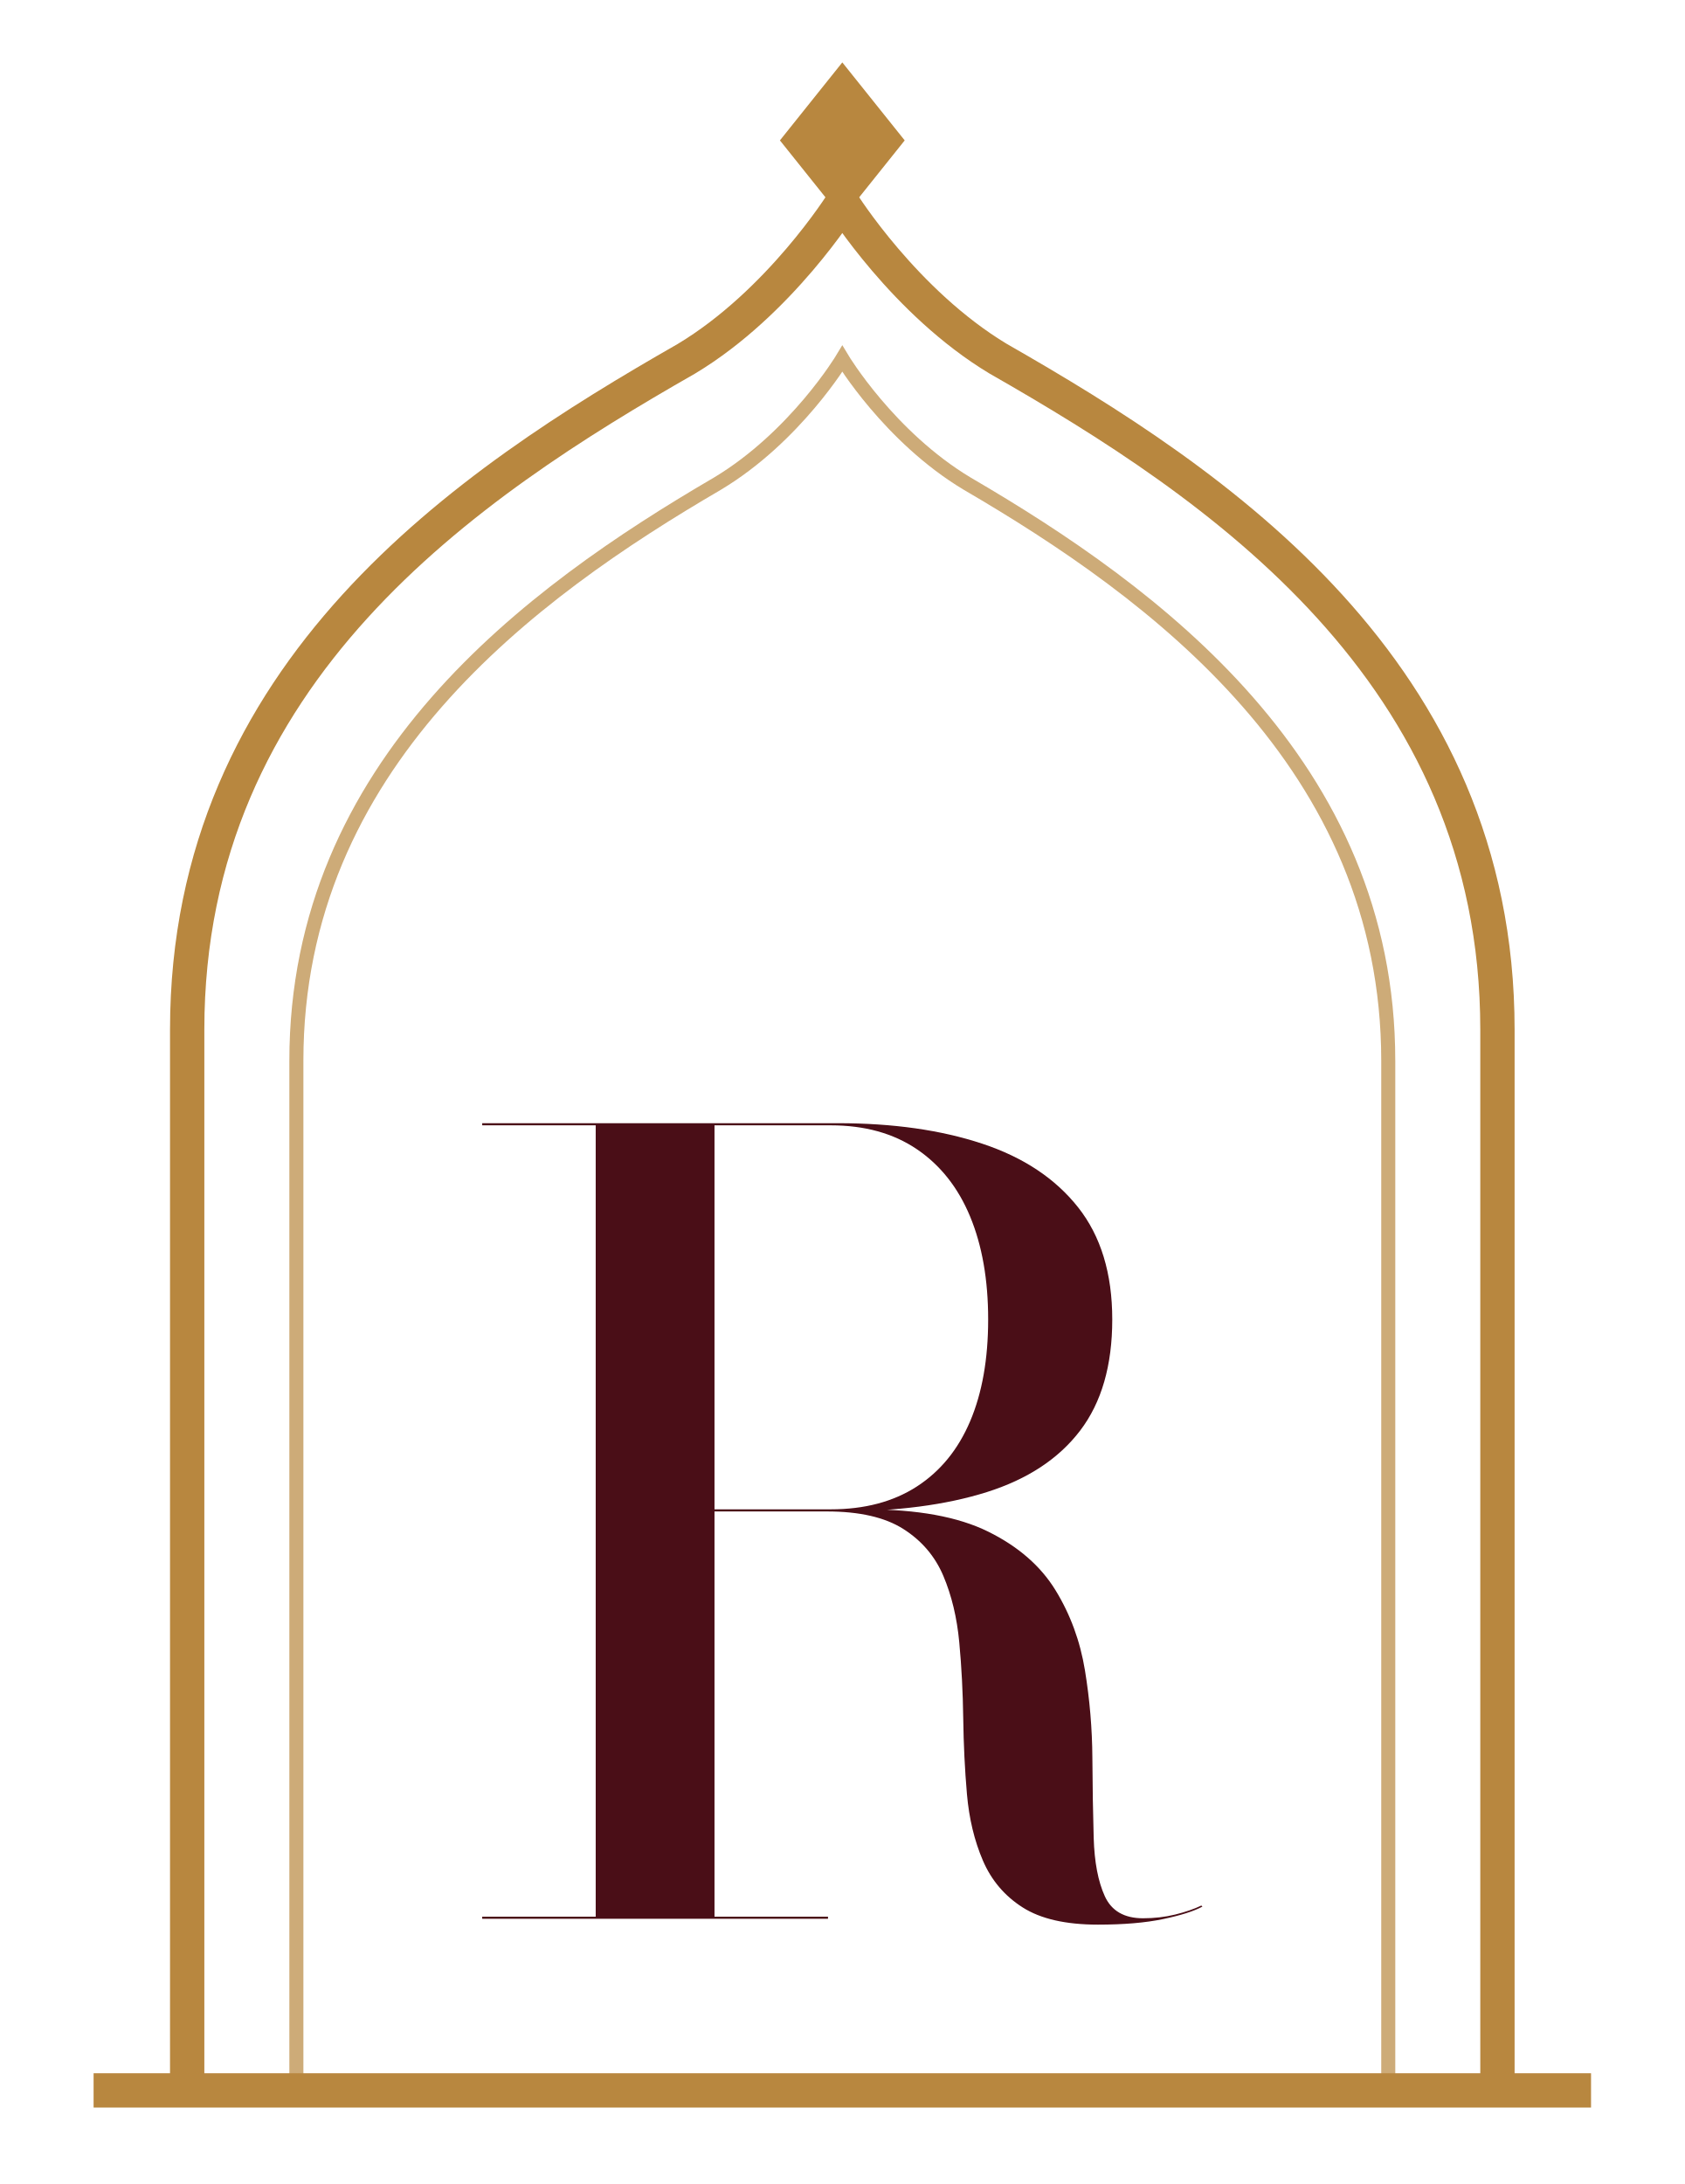
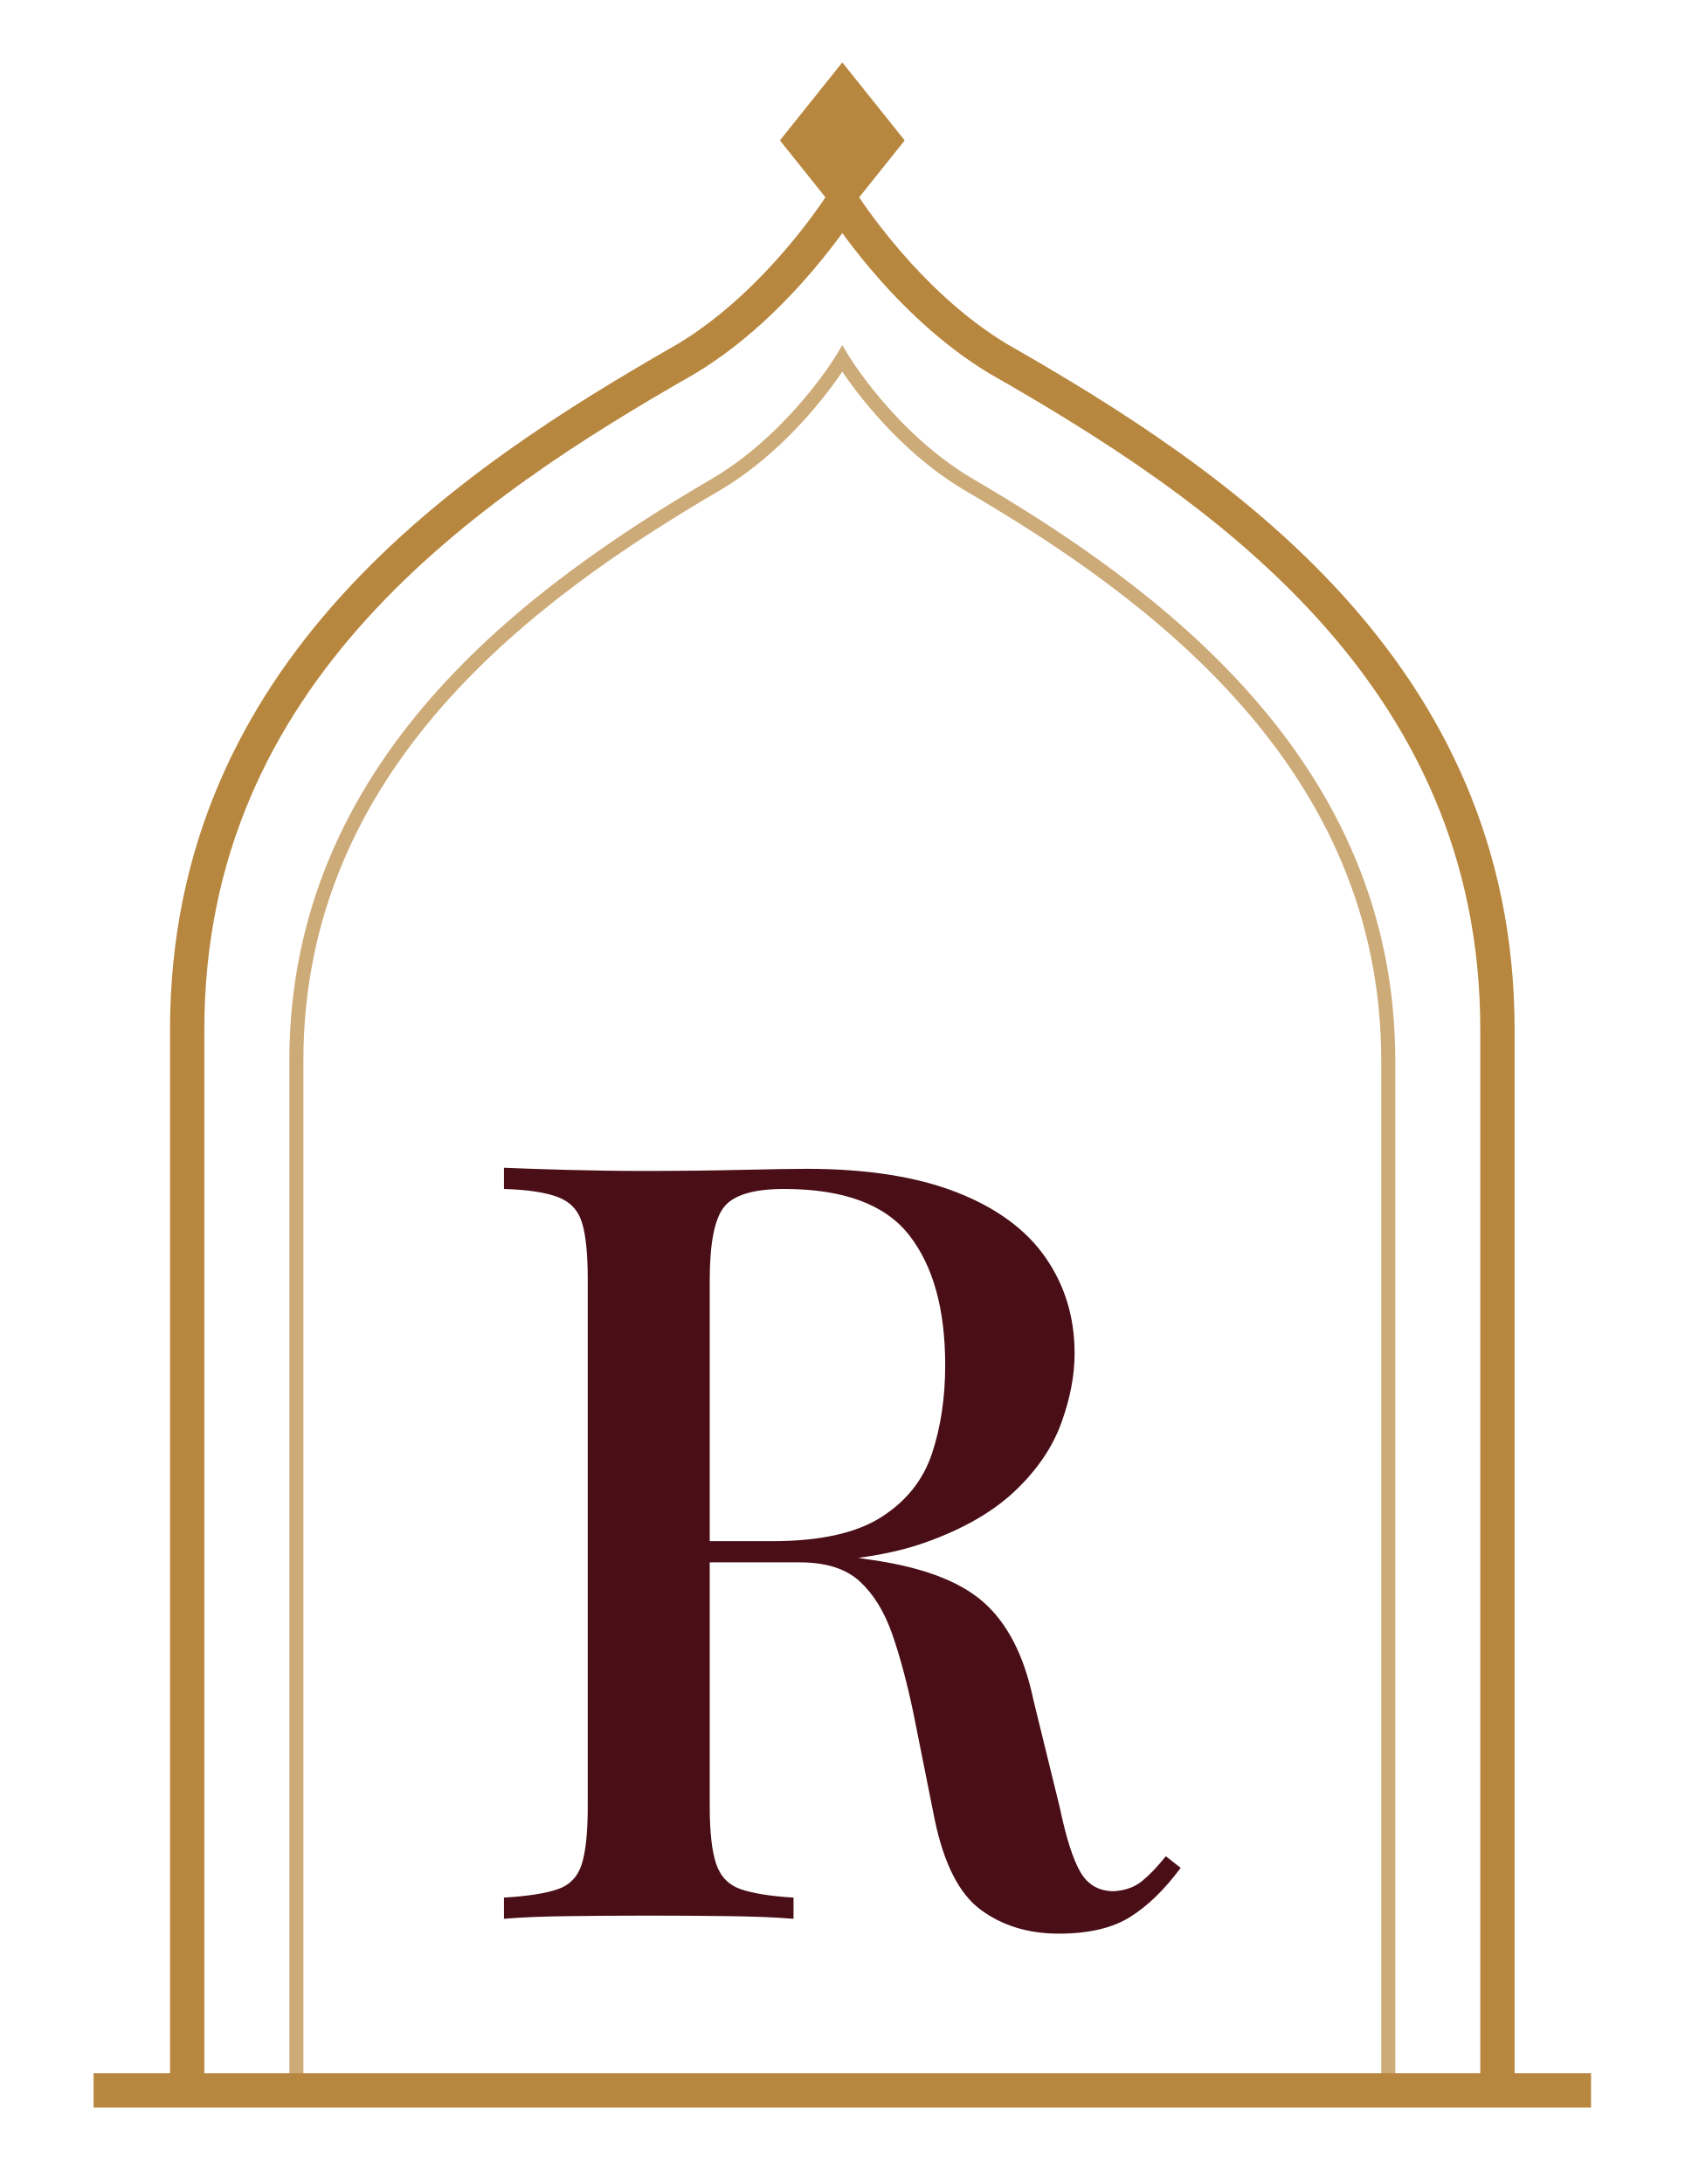
<svg xmlns="http://www.w3.org/2000/svg" viewBox="-4 -6 108 140" fill="none">
  <path d="M8 128V60C8 37 26 25 40 17C46 13.4 50 7 50 7C50 7 54 13.4 60 17C74 25 92 37 92 60V128" stroke="#B8873F" stroke-width="2.2" />
  <path d="M15 128V62C15 43 30 32 42 25C47 22 50 17 50 17C50 17 53 22 58 25C70 32 85 43 85 62V128" stroke="#B8873F" stroke-width="0.9" opacity=".7" />
  <path d="M2 128H98" stroke="#B8873F" stroke-width="2.2" />
  <path d="M50 -2L54 3L50 8L46 3Z" fill="#B8873F" />
-   <path d="M39.154 90.888V90.752H49.252Q52.516 90.752 54.777 89.29Q57.038 87.828 58.194 85.108Q59.35 82.388 59.35 78.58Q59.35 74.772 58.194 71.984Q57.038 69.196 54.777 67.666Q52.516 66.136 49.252 66.136H26.914V66.0H49.728Q54.998 66.0 58.959 67.309Q62.92 68.618 65.113 71.389Q67.306 74.16 67.306 78.58Q67.306 83.0 65.249 85.703Q63.192 88.406 59.265 89.647Q55.338 90.888 49.728 90.888ZM26.914 117.0V116.864H49.082V117.0ZM34.19 116.932V66.068H41.806V116.932ZM66.388 117.374Q63.294 117.374 61.56 116.269Q59.826 115.164 59.01 113.26Q58.194 111.356 57.99 109.01Q57.786 106.664 57.752 104.148Q57.718 101.632 57.497 99.269Q57.276 96.906 56.477 95.019Q55.678 93.132 53.91 92.01Q52.142 90.888 49.014 90.888H39.154V90.752H51.53Q56.46 90.752 59.35 92.18Q62.24 93.608 63.668 95.937Q65.096 98.266 65.555 101.071Q66.014 103.876 66.031 106.681Q66.048 109.486 66.116 111.815Q66.184 114.144 66.83 115.555Q67.476 116.966 69.278 116.966Q70.366 116.966 71.335 116.728Q72.304 116.49 73.018 116.15L73.086 116.218Q72.27 116.66 70.57 117.017Q68.87 117.374 66.388 117.374Z" fill="#4A0E17" />
+   <path d="M28.308 68.856Q29.872 68.924 32.354 68.992Q34.836 69.06 37.284 69.06Q40.548 69.06 43.506 68.992Q46.464 68.924 47.688 68.924Q53.468 68.924 57.31 70.42Q61.152 71.916 63.022 74.602Q64.892 77.288 64.892 80.756Q64.892 82.864 64.042 85.21Q63.192 87.556 61.084 89.562Q58.976 91.568 55.372 92.86Q51.768 94.152 46.192 94.152H39.664V92.792H45.512Q50.068 92.792 52.482 91.262Q54.896 89.732 55.746 87.182Q56.596 84.632 56.596 81.504Q56.596 76.132 54.284 73.174Q51.972 70.216 46.26 70.216Q43.336 70.216 42.418 71.372Q41.5 72.528 41.5 76.064V109.792Q41.5 112.24 41.908 113.464Q42.316 114.688 43.472 115.096Q44.628 115.504 46.872 115.64V117.0Q45.24 116.864 42.758 116.83Q40.276 116.796 37.692 116.796Q34.836 116.796 32.354 116.83Q29.872 116.864 28.308 117.0V115.64Q30.62 115.504 31.776 115.096Q32.932 114.688 33.306 113.464Q33.68 112.24 33.68 109.792V76.064Q33.68 73.548 33.306 72.358Q32.932 71.168 31.742 70.726Q30.552 70.284 28.308 70.216ZM39.8 92.996Q43.268 93.132 45.376 93.302Q47.484 93.472 48.912 93.608Q50.34 93.744 51.564 93.948Q56.664 94.628 59.01 96.668Q61.356 98.708 62.24 102.924L63.94 109.86Q64.552 112.784 65.266 114.008Q65.98 115.232 67.408 115.232Q68.496 115.164 69.21 114.586Q69.924 114.008 70.74 112.988L71.692 113.736Q70.128 115.844 68.428 116.898Q66.728 117.952 63.872 117.952Q60.948 117.952 58.874 116.422Q56.8 114.892 55.916 110.608L54.556 103.808Q53.944 100.884 53.196 98.742Q52.448 96.6 51.122 95.376Q49.796 94.152 47.28 94.152H39.936Z" fill="#4A0E17" />
</svg>
